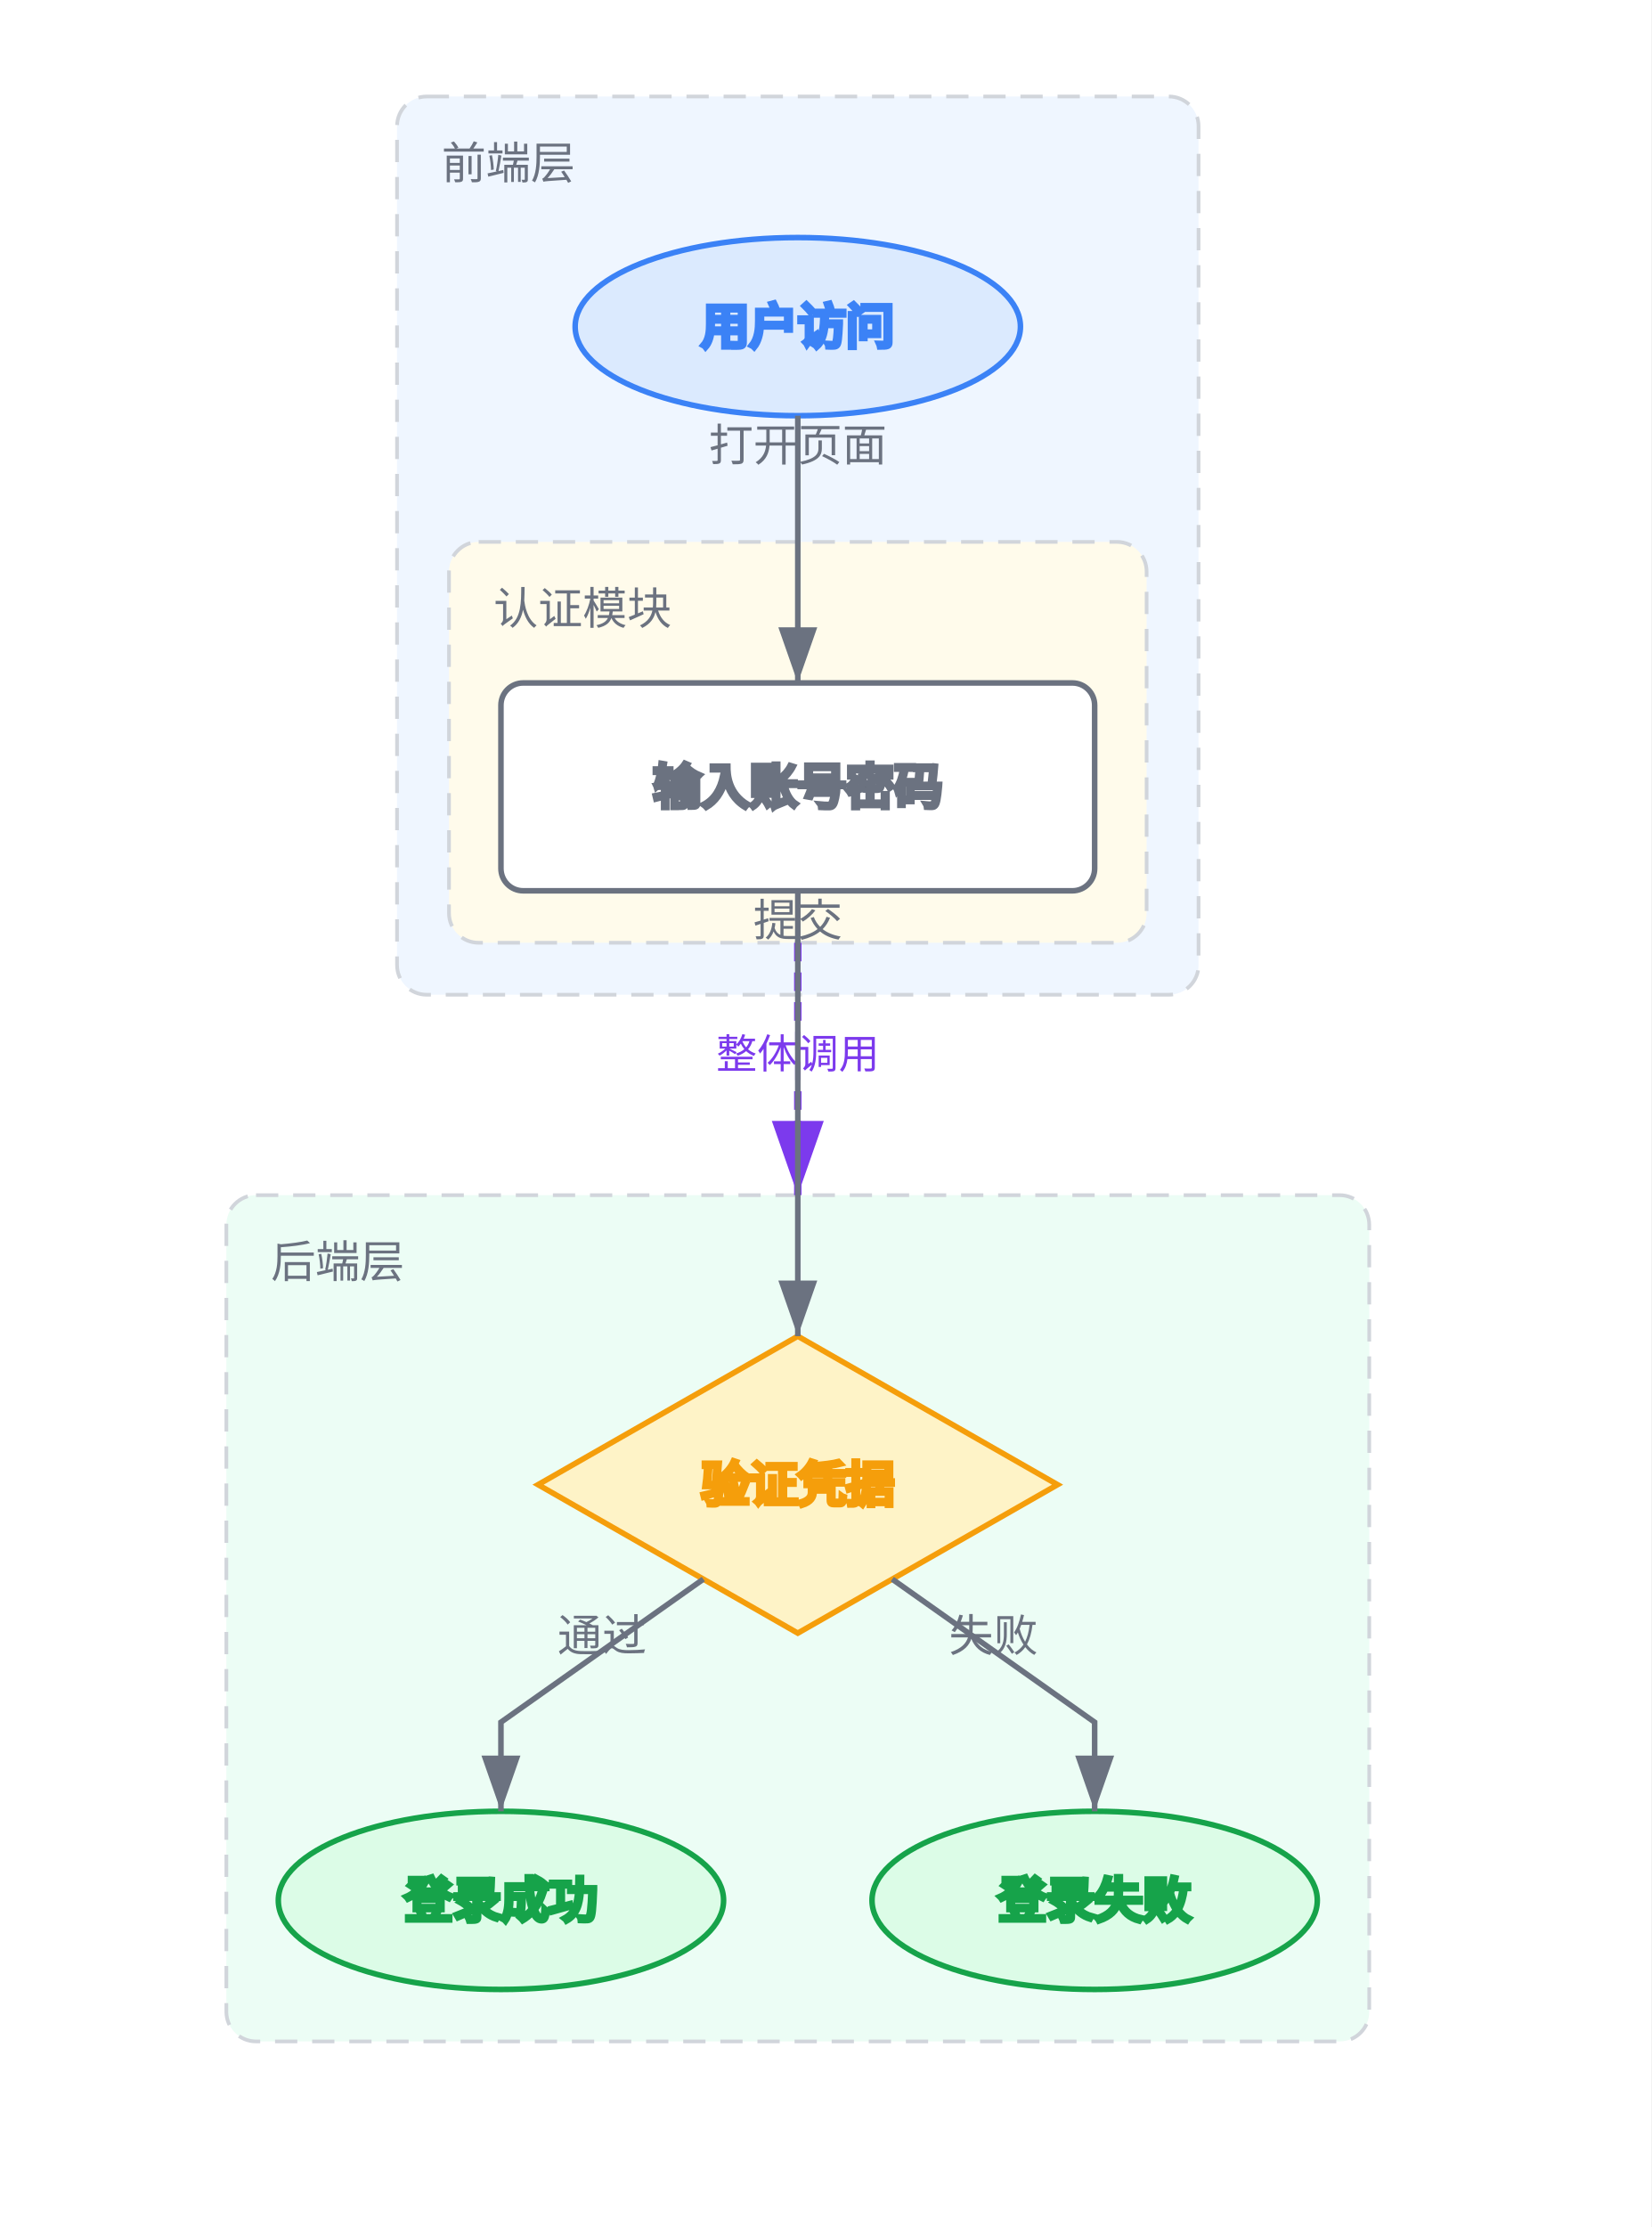
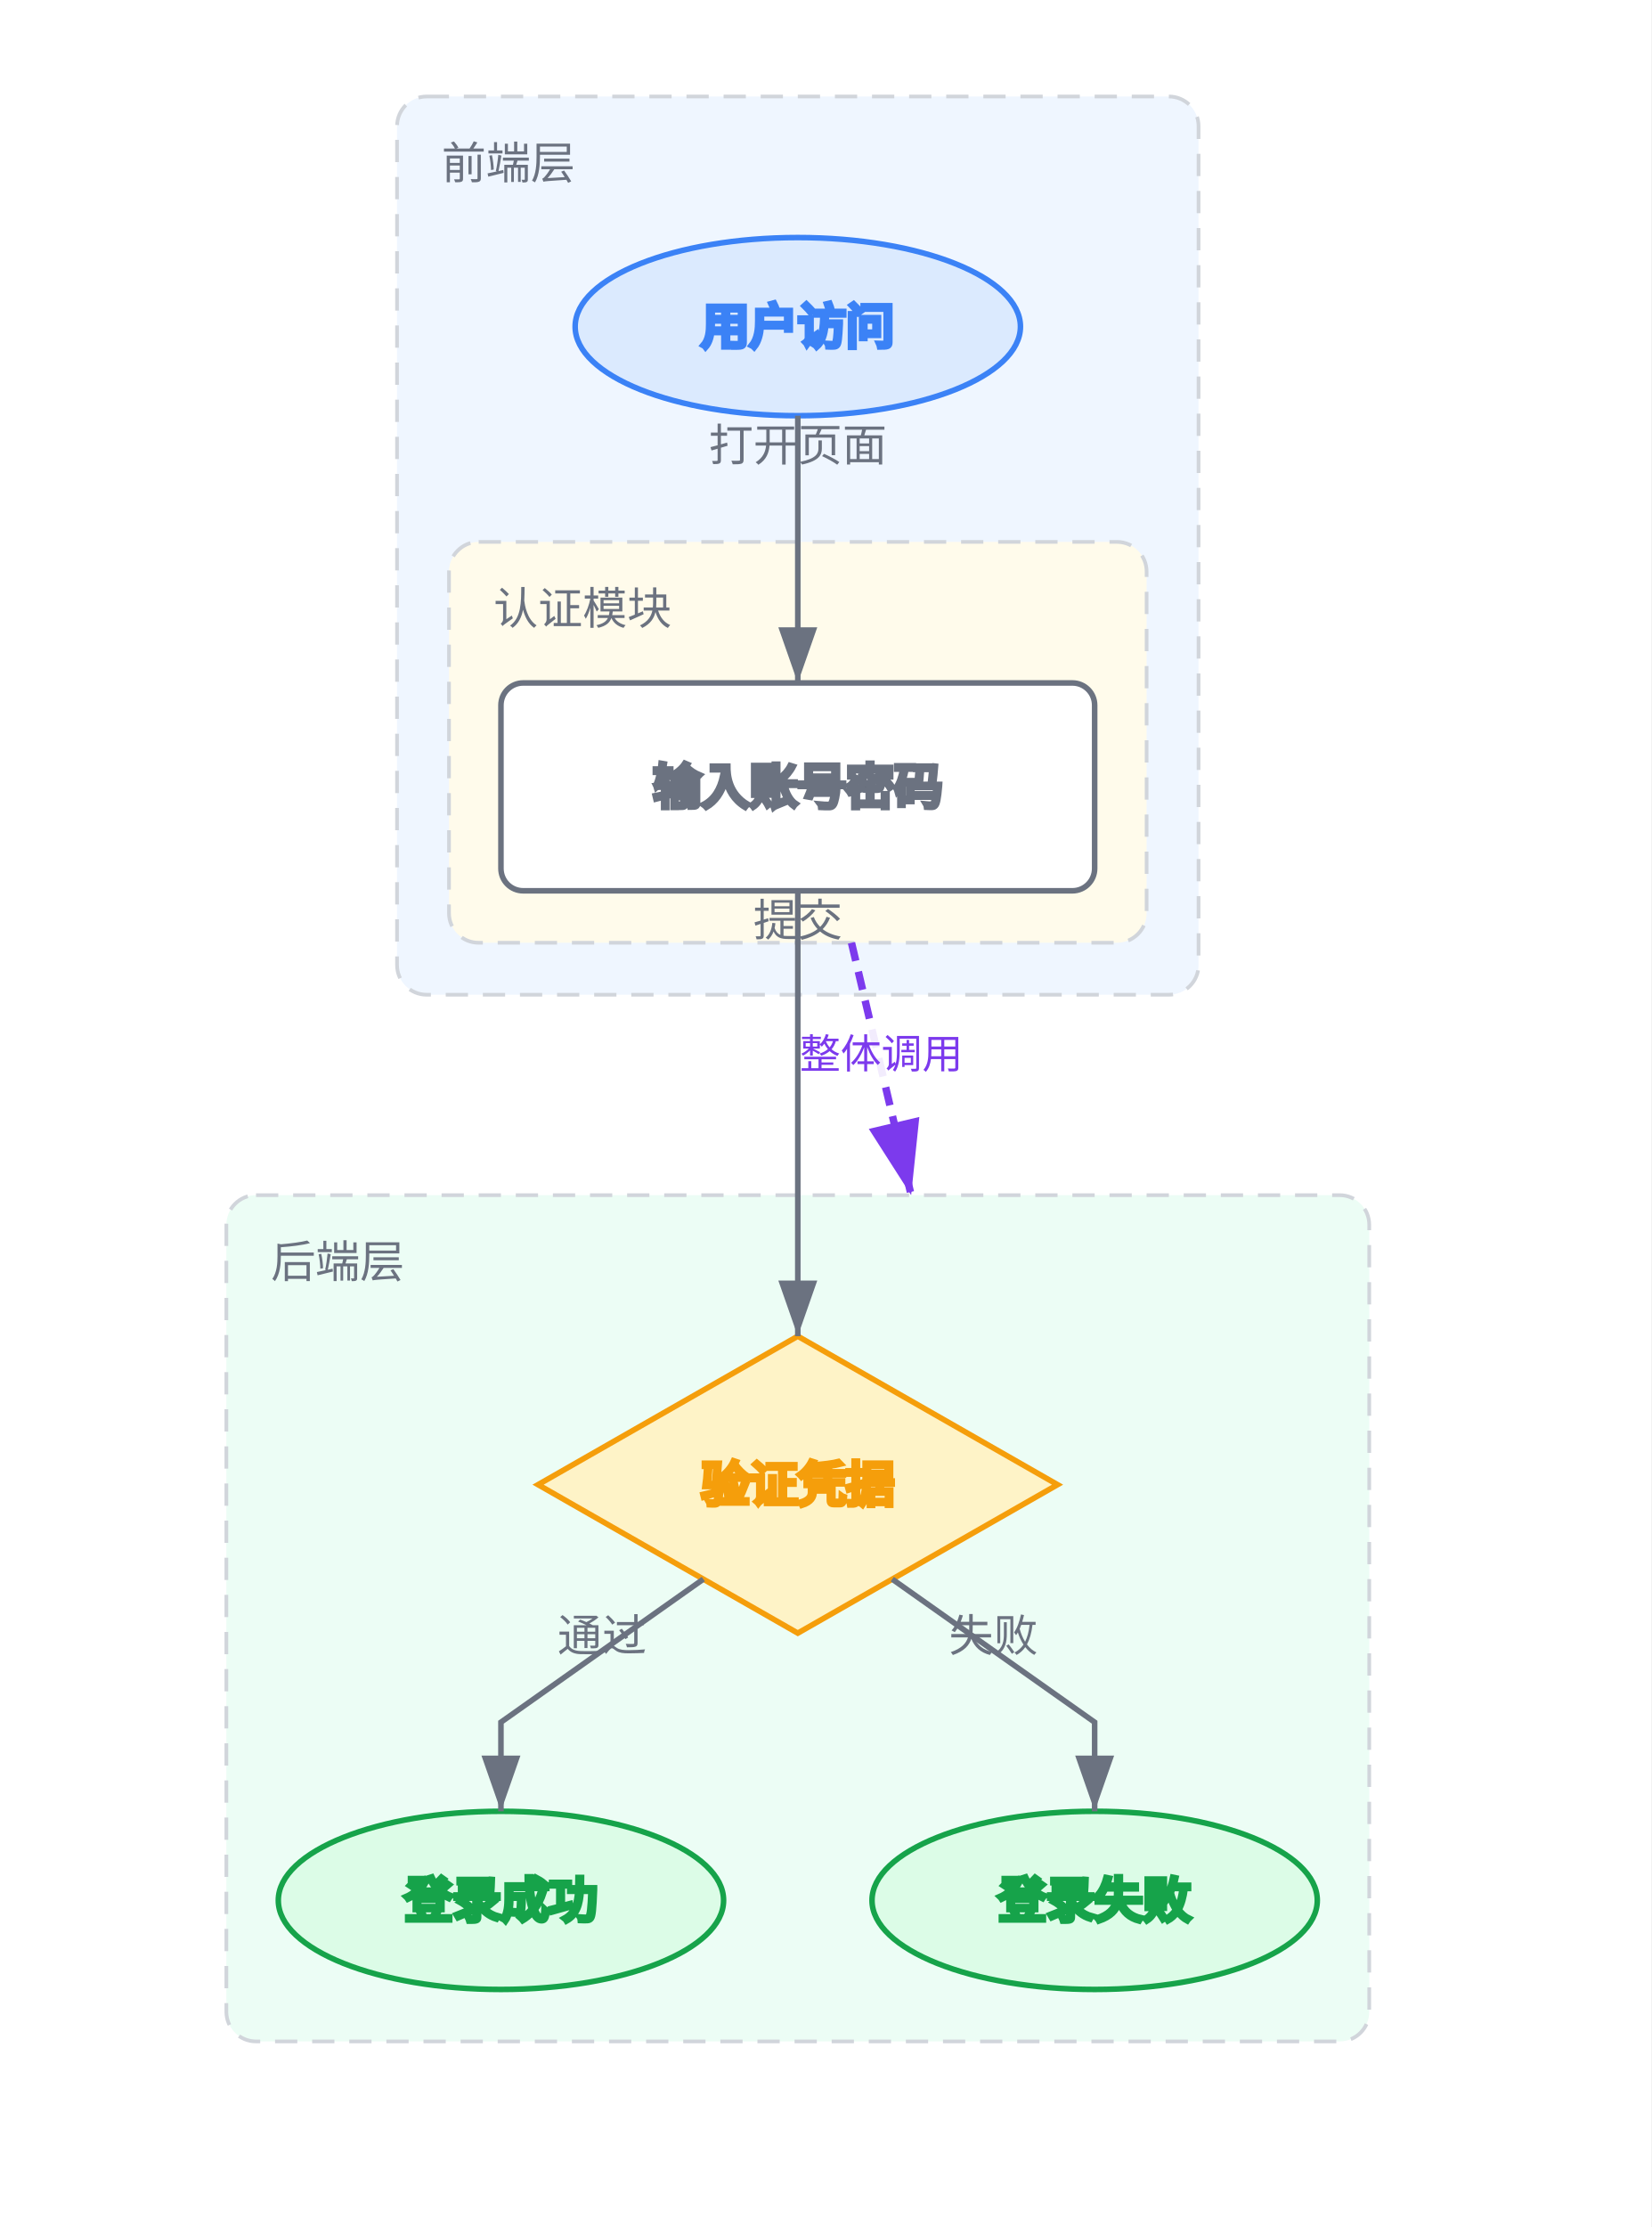
<svg xmlns="http://www.w3.org/2000/svg" width="445" height="600" viewBox="0 0 445 600">
  <defs>
    <marker id="arrowhead" markerWidth="10" markerHeight="7" refX="10" refY="3.5" orient="auto">
      <polygon points="0 0, 10 3.5, 0 7" fill="#6b7280" />
    </marker>
    <marker id="arrowhead-purple" markerWidth="10" markerHeight="7" refX="10" refY="3.5" orient="auto">
      <polygon points="0 0, 10 3.5, 0 7" fill="#7c3aed" />
    </marker>
  </defs>
  <style>.lgdl-anchors,.lgdl-edge-anchors{opacity:0;pointer-events:none;transition:opacity .12s ease}.lgdl-node:hover + .lgdl-anchors,.lgdl-class:hover + .lgdl-anchors,.lgdl-group:hover + .lgdl-anchors,.lgdl-lane:hover + .lgdl-anchors{opacity:1}.lgdl-edge:hover + .lgdl-edge-anchors,.lgdl-aggregate-edge:hover + .lgdl-edge-anchors{opacity:1}</style>
  <rect x="0" y="0" width="445" height="600" fill="#ffffff" />
  <g class="lgdl-group">
    <rect x="107" y="26" width="216" height="242" rx="8" fill="#eff6ff" stroke="#d1d5db" stroke-dasharray="6 4" />
    <text x="119" y="44" font-family="'Segoe UI', 'PingFang SC', 'Microsoft YaHei', sans-serif" font-size="12" fill="#6b7280" text-anchor="start" dominant-baseline="middle">前端层</text>
  </g>
  <g class="lgdl-anchors">
    <circle cx="323.0" cy="147.0" r="3" fill="#64748b" />
+     <circle cx="323.0" cy="175.9" r="3" fill="#64748b" />
+     <circle cx="323.0" cy="209.4" r="3" fill="#64748b" />
    <circle cx="323.0" cy="255.0" r="3" fill="#64748b" />
+     <circle cx="284.9" cy="268.0" r="3" fill="#64748b" />
+     <circle cx="247.4" cy="268.0" r="3" fill="#64748b" />
    <circle cx="215.0" cy="268.0" r="3" fill="#64748b" />
+     <circle cx="182.6" cy="268.0" r="3" fill="#64748b" />
+     <circle cx="145.1" cy="268.0" r="3" fill="#64748b" />
    <circle cx="107.0" cy="255.0" r="3" fill="#64748b" />
+     <circle cx="107.0" cy="209.4" r="3" fill="#64748b" />
+     <circle cx="107.0" cy="175.9" r="3" fill="#64748b" />
    <circle cx="107.0" cy="147.0" r="3" fill="#64748b" />
+     <circle cx="107.0" cy="118.1" r="3" fill="#64748b" />
+     <circle cx="107.0" cy="84.6" r="3" fill="#64748b" />
    <circle cx="107.0" cy="39.0" r="3" fill="#64748b" />
+     <circle cx="145.1" cy="26.0" r="3" fill="#64748b" />
+     <circle cx="182.6" cy="26.0" r="3" fill="#64748b" />
    <circle cx="215.0" cy="26.0" r="3" fill="#64748b" />
+     <circle cx="247.4" cy="26.0" r="3" fill="#64748b" />
+     <circle cx="284.9" cy="26.0" r="3" fill="#64748b" />
    <circle cx="323.0" cy="39.0" r="3" fill="#64748b" />
+     <circle cx="323.0" cy="84.6" r="3" fill="#64748b" />
+     <circle cx="323.0" cy="118.1" r="3" fill="#64748b" />
  </g>
  <g class="lgdl-group">
    <rect x="61" y="322" width="308" height="228" rx="8" fill="#ecfdf5" stroke="#d1d5db" stroke-dasharray="6 4" />
    <text x="73" y="340" font-family="'Segoe UI', 'PingFang SC', 'Microsoft YaHei', sans-serif" font-size="12" fill="#6b7280" text-anchor="start" dominant-baseline="middle">后端层</text>
  </g>
  <g class="lgdl-anchors">
    <circle cx="369.0" cy="436.0" r="3" fill="#64748b" />
+     <circle cx="369.0" cy="477.3" r="3" fill="#64748b" />
+     <circle cx="369.0" cy="524.9" r="3" fill="#64748b" />
    <circle cx="329.0" cy="550.0" r="3" fill="#64748b" />
+     <circle cx="280.8" cy="550.0" r="3" fill="#64748b" />
+     <circle cx="245.5" cy="550.0" r="3" fill="#64748b" />
    <circle cx="215.0" cy="550.0" r="3" fill="#64748b" />
+     <circle cx="184.5" cy="550.0" r="3" fill="#64748b" />
+     <circle cx="149.2" cy="550.0" r="3" fill="#64748b" />
    <circle cx="101.0" cy="550.0" r="3" fill="#64748b" />
+     <circle cx="61.0" cy="524.9" r="3" fill="#64748b" />
+     <circle cx="61.0" cy="477.3" r="3" fill="#64748b" />
    <circle cx="61.0" cy="436.0" r="3" fill="#64748b" />
+     <circle cx="61.0" cy="394.7" r="3" fill="#64748b" />
+     <circle cx="61.0" cy="347.1" r="3" fill="#64748b" />
    <circle cx="101.0" cy="322.0" r="3" fill="#64748b" />
+     <circle cx="149.2" cy="322.0" r="3" fill="#64748b" />
+     <circle cx="184.5" cy="322.0" r="3" fill="#64748b" />
    <circle cx="215.0" cy="322.0" r="3" fill="#64748b" />
+     <circle cx="245.5" cy="322.0" r="3" fill="#64748b" />
+     <circle cx="280.8" cy="322.0" r="3" fill="#64748b" />
    <circle cx="329.0" cy="322.0" r="3" fill="#64748b" />
+     <circle cx="369.0" cy="347.1" r="3" fill="#64748b" />
+     <circle cx="369.0" cy="394.7" r="3" fill="#64748b" />
  </g>
  <g class="lgdl-group">
    <rect x="121" y="146" width="188" height="108" rx="8" fill="#fffbeb" stroke="#d1d5db" stroke-dasharray="6 4" />
    <text x="133" y="164" font-family="'Segoe UI', 'PingFang SC', 'Microsoft YaHei', sans-serif" font-size="12" fill="#6b7280" text-anchor="start" dominant-baseline="middle">认证模块</text>
  </g>
  <g class="lgdl-anchors">
    <circle cx="309.0" cy="200.0" r="3" fill="#64748b" />
+     <circle cx="309.0" cy="225.2" r="3" fill="#64748b" />
+     <circle cx="308.5" cy="254.0" r="3" fill="#64748b" />
    <circle cx="269.0" cy="254.0" r="3" fill="#64748b" />
+     <circle cx="246.2" cy="254.0" r="3" fill="#64748b" />
+     <circle cx="229.5" cy="254.0" r="3" fill="#64748b" />
    <circle cx="215.0" cy="254.0" r="3" fill="#64748b" />
+     <circle cx="200.5" cy="254.0" r="3" fill="#64748b" />
+     <circle cx="183.8" cy="254.0" r="3" fill="#64748b" />
    <circle cx="161.0" cy="254.0" r="3" fill="#64748b" />
+     <circle cx="121.5" cy="254.0" r="3" fill="#64748b" />
+     <circle cx="121.0" cy="225.2" r="3" fill="#64748b" />
    <circle cx="121.0" cy="200.0" r="3" fill="#64748b" />
+     <circle cx="121.0" cy="174.8" r="3" fill="#64748b" />
+     <circle cx="121.5" cy="146.0" r="3" fill="#64748b" />
    <circle cx="161.0" cy="146.0" r="3" fill="#64748b" />
+     <circle cx="183.8" cy="146.0" r="3" fill="#64748b" />
+     <circle cx="200.5" cy="146.0" r="3" fill="#64748b" />
    <circle cx="215.0" cy="146.0" r="3" fill="#64748b" />
+     <circle cx="229.5" cy="146.0" r="3" fill="#64748b" />
+     <circle cx="246.2" cy="146.0" r="3" fill="#64748b" />
    <circle cx="269.0" cy="146.0" r="3" fill="#64748b" />
+     <circle cx="308.5" cy="146.0" r="3" fill="#64748b" />
+     <circle cx="309.0" cy="174.8" r="3" fill="#64748b" />
  </g>
  <g class="lgdl-node" fill="#dbeafe" stroke="#3b82f6" stroke-width="1.5">
    <rect x="155" y="64" width="120" height="48" rx="60" ry="60" />
    <text x="215" y="88" font-family="'Segoe UI', 'PingFang SC', 'Microsoft YaHei', sans-serif" font-size="13" fill="#1f2937" text-anchor="middle" dominant-baseline="middle">用户访问</text>
  </g>
  <g class="lgdl-anchors">
    <circle cx="275.0" cy="88.0" r="3" fill="#3b82f6" />
+     <circle cx="275.0" cy="104.1" r="3" fill="#3b82f6" />
+     <circle cx="256.6" cy="112.0" r="3" fill="#3b82f6" />
    <circle cx="239.0" cy="112.0" r="3" fill="#3b82f6" />
+     <circle cx="228.9" cy="112.0" r="3" fill="#3b82f6" />
+     <circle cx="221.4" cy="112.0" r="3" fill="#3b82f6" />
    <circle cx="215.0" cy="112.0" r="3" fill="#3b82f6" />
+     <circle cx="208.6" cy="112.0" r="3" fill="#3b82f6" />
+     <circle cx="201.1" cy="112.0" r="3" fill="#3b82f6" />
    <circle cx="191.0" cy="112.0" r="3" fill="#3b82f6" />
+     <circle cx="173.4" cy="112.0" r="3" fill="#3b82f6" />
+     <circle cx="155.0" cy="104.1" r="3" fill="#3b82f6" />
    <circle cx="155.0" cy="88.0" r="3" fill="#3b82f6" />
+     <circle cx="155.0" cy="71.9" r="3" fill="#3b82f6" />
+     <circle cx="173.4" cy="64.0" r="3" fill="#3b82f6" />
    <circle cx="191.0" cy="64.0" r="3" fill="#3b82f6" />
+     <circle cx="201.1" cy="64.0" r="3" fill="#3b82f6" />
+     <circle cx="208.6" cy="64.0" r="3" fill="#3b82f6" />
    <circle cx="215.0" cy="64.0" r="3" fill="#3b82f6" />
+     <circle cx="221.4" cy="64.0" r="3" fill="#3b82f6" />
+     <circle cx="228.9" cy="64.0" r="3" fill="#3b82f6" />
    <circle cx="239.0" cy="64.0" r="3" fill="#3b82f6" />
+     <circle cx="256.6" cy="64.0" r="3" fill="#3b82f6" />
+     <circle cx="275.0" cy="71.9" r="3" fill="#3b82f6" />
  </g>
  <g class="lgdl-node" fill="#ffffff" stroke="#6b7280" stroke-width="1.5">
    <rect x="135" y="184" width="160" height="56" rx="6" ry="6" />
    <text x="215" y="212" font-family="'Segoe UI', 'PingFang SC', 'Microsoft YaHei', sans-serif" font-size="13" fill="#1f2937" text-anchor="middle" dominant-baseline="middle">输入账号密码</text>
  </g>
  <g class="lgdl-anchors">
    <circle cx="295.0" cy="212.0" r="3" fill="#6b7280" />
+     <circle cx="295.0" cy="233.4" r="3" fill="#6b7280" />
+     <circle cx="263.5" cy="240.0" r="3" fill="#6b7280" />
    <circle cx="243.0" cy="240.0" r="3" fill="#6b7280" />
+     <circle cx="231.2" cy="240.0" r="3" fill="#6b7280" />
+     <circle cx="222.5" cy="240.0" r="3" fill="#6b7280" />
    <circle cx="215.0" cy="240.0" r="3" fill="#6b7280" />
+     <circle cx="207.5" cy="240.0" r="3" fill="#6b7280" />
+     <circle cx="198.8" cy="240.0" r="3" fill="#6b7280" />
    <circle cx="187.0" cy="240.0" r="3" fill="#6b7280" />
+     <circle cx="166.5" cy="240.0" r="3" fill="#6b7280" />
+     <circle cx="135.0" cy="233.4" r="3" fill="#6b7280" />
    <circle cx="135.0" cy="212.0" r="3" fill="#6b7280" />
+     <circle cx="135.0" cy="190.6" r="3" fill="#6b7280" />
+     <circle cx="166.5" cy="184.0" r="3" fill="#6b7280" />
    <circle cx="187.0" cy="184.0" r="3" fill="#6b7280" />
+     <circle cx="198.8" cy="184.0" r="3" fill="#6b7280" />
+     <circle cx="207.5" cy="184.0" r="3" fill="#6b7280" />
    <circle cx="215.0" cy="184.0" r="3" fill="#6b7280" />
+     <circle cx="222.5" cy="184.0" r="3" fill="#6b7280" />
+     <circle cx="231.2" cy="184.0" r="3" fill="#6b7280" />
    <circle cx="243.0" cy="184.0" r="3" fill="#6b7280" />
+     <circle cx="263.5" cy="184.0" r="3" fill="#6b7280" />
+     <circle cx="295.0" cy="190.6" r="3" fill="#6b7280" />
  </g>
  <g class="lgdl-node" fill="#fef3c7" stroke="#f59e0b" stroke-width="1.5">
    <polygon points="215,360 285,400 215,440 145,400" />
    <text x="215" y="400" font-family="'Segoe UI', 'PingFang SC', 'Microsoft YaHei', sans-serif" font-size="13" fill="#1f2937" text-anchor="middle" dominant-baseline="middle">验证凭据</text>
  </g>
  <g class="lgdl-anchors">
    <circle cx="285.0" cy="400.0" r="3" fill="#f59e0b" />
+     <circle cx="262.7" cy="412.8" r="3" fill="#f59e0b" />
+     <circle cx="249.8" cy="420.1" r="3" fill="#f59e0b" />
    <circle cx="240.5" cy="425.5" r="3" fill="#f59e0b" />
+     <circle cx="232.4" cy="430.1" r="3" fill="#f59e0b" />
+     <circle cx="224.3" cy="434.7" r="3" fill="#f59e0b" />
    <circle cx="215.0" cy="440.0" r="3" fill="#f59e0b" />
+     <circle cx="205.7" cy="434.7" r="3" fill="#f59e0b" />
+     <circle cx="197.6" cy="430.1" r="3" fill="#f59e0b" />
    <circle cx="189.5" cy="425.5" r="3" fill="#f59e0b" />
+     <circle cx="180.2" cy="420.1" r="3" fill="#f59e0b" />
+     <circle cx="167.3" cy="412.8" r="3" fill="#f59e0b" />
    <circle cx="145.0" cy="400.0" r="3" fill="#f59e0b" />
+     <circle cx="167.3" cy="387.2" r="3" fill="#f59e0b" />
+     <circle cx="180.2" cy="379.9" r="3" fill="#f59e0b" />
    <circle cx="189.5" cy="374.5" r="3" fill="#f59e0b" />
+     <circle cx="197.6" cy="369.9" r="3" fill="#f59e0b" />
+     <circle cx="205.7" cy="365.3" r="3" fill="#f59e0b" />
    <circle cx="215.0" cy="360.0" r="3" fill="#f59e0b" />
+     <circle cx="224.3" cy="365.3" r="3" fill="#f59e0b" />
+     <circle cx="232.4" cy="369.9" r="3" fill="#f59e0b" />
    <circle cx="240.5" cy="374.5" r="3" fill="#f59e0b" />
+     <circle cx="249.8" cy="379.9" r="3" fill="#f59e0b" />
+     <circle cx="262.7" cy="387.2" r="3" fill="#f59e0b" />
  </g>
  <g class="lgdl-node" fill="#dcfce7" stroke="#16a34a" stroke-width="1.5">
    <rect x="75" y="488" width="120" height="48" rx="60" ry="60" />
    <text x="135" y="512" font-family="'Segoe UI', 'PingFang SC', 'Microsoft YaHei', sans-serif" font-size="13" fill="#1f2937" text-anchor="middle" dominant-baseline="middle">登录成功</text>
  </g>
  <g class="lgdl-anchors">
    <circle cx="195.0" cy="512.0" r="3" fill="#16a34a" />
+     <circle cx="195.0" cy="528.1" r="3" fill="#16a34a" />
+     <circle cx="176.6" cy="536.0" r="3" fill="#16a34a" />
    <circle cx="159.0" cy="536.0" r="3" fill="#16a34a" />
+     <circle cx="148.9" cy="536.0" r="3" fill="#16a34a" />
+     <circle cx="141.4" cy="536.0" r="3" fill="#16a34a" />
    <circle cx="135.0" cy="536.0" r="3" fill="#16a34a" />
+     <circle cx="128.6" cy="536.0" r="3" fill="#16a34a" />
+     <circle cx="121.1" cy="536.0" r="3" fill="#16a34a" />
    <circle cx="111.0" cy="536.0" r="3" fill="#16a34a" />
+     <circle cx="93.4" cy="536.0" r="3" fill="#16a34a" />
+     <circle cx="75.0" cy="528.1" r="3" fill="#16a34a" />
    <circle cx="75.0" cy="512.0" r="3" fill="#16a34a" />
+     <circle cx="75.0" cy="495.9" r="3" fill="#16a34a" />
+     <circle cx="93.4" cy="488.0" r="3" fill="#16a34a" />
    <circle cx="111.0" cy="488.0" r="3" fill="#16a34a" />
+     <circle cx="121.1" cy="488.0" r="3" fill="#16a34a" />
+     <circle cx="128.6" cy="488.0" r="3" fill="#16a34a" />
    <circle cx="135.0" cy="488.0" r="3" fill="#16a34a" />
+     <circle cx="141.4" cy="488.0" r="3" fill="#16a34a" />
+     <circle cx="148.9" cy="488.0" r="3" fill="#16a34a" />
    <circle cx="159.0" cy="488.0" r="3" fill="#16a34a" />
+     <circle cx="176.6" cy="488.0" r="3" fill="#16a34a" />
+     <circle cx="195.0" cy="495.9" r="3" fill="#16a34a" />
  </g>
  <g class="lgdl-node" fill="#dcfce7" stroke="#16a34a" stroke-width="1.5">
    <rect x="235" y="488" width="120" height="48" rx="60" ry="60" />
    <text x="295" y="512" font-family="'Segoe UI', 'PingFang SC', 'Microsoft YaHei', sans-serif" font-size="13" fill="#1f2937" text-anchor="middle" dominant-baseline="middle">登录失败</text>
  </g>
  <g class="lgdl-anchors">
    <circle cx="355.0" cy="512.0" r="3" fill="#16a34a" />
+     <circle cx="355.0" cy="528.1" r="3" fill="#16a34a" />
+     <circle cx="336.6" cy="536.0" r="3" fill="#16a34a" />
    <circle cx="319.0" cy="536.0" r="3" fill="#16a34a" />
+     <circle cx="308.9" cy="536.0" r="3" fill="#16a34a" />
+     <circle cx="301.4" cy="536.0" r="3" fill="#16a34a" />
    <circle cx="295.0" cy="536.0" r="3" fill="#16a34a" />
+     <circle cx="288.6" cy="536.0" r="3" fill="#16a34a" />
+     <circle cx="281.1" cy="536.0" r="3" fill="#16a34a" />
    <circle cx="271.0" cy="536.0" r="3" fill="#16a34a" />
+     <circle cx="253.4" cy="536.0" r="3" fill="#16a34a" />
+     <circle cx="235.0" cy="528.1" r="3" fill="#16a34a" />
    <circle cx="235.0" cy="512.0" r="3" fill="#16a34a" />
+     <circle cx="235.0" cy="495.9" r="3" fill="#16a34a" />
+     <circle cx="253.4" cy="488.0" r="3" fill="#16a34a" />
    <circle cx="271.0" cy="488.0" r="3" fill="#16a34a" />
+     <circle cx="281.1" cy="488.0" r="3" fill="#16a34a" />
+     <circle cx="288.6" cy="488.0" r="3" fill="#16a34a" />
    <circle cx="295.0" cy="488.0" r="3" fill="#16a34a" />
+     <circle cx="301.4" cy="488.0" r="3" fill="#16a34a" />
+     <circle cx="308.9" cy="488.0" r="3" fill="#16a34a" />
    <circle cx="319.0" cy="488.0" r="3" fill="#16a34a" />
+     <circle cx="336.6" cy="488.0" r="3" fill="#16a34a" />
+     <circle cx="355.0" cy="495.9" r="3" fill="#16a34a" />
  </g>
  <g class="lgdl-aggregate-edge">
-     <line x1="215" y1="254" x2="215" y2="322" stroke="#7c3aed" stroke-width="2" stroke-dasharray="5 3" marker-end="url(#arrowhead-purple)" />
-     <rect x="189.0" y="275.5" width="52" height="17" rx="3" fill="#ffffff" opacity="0.9" />
-     <text x="215" y="284" font-family="'Segoe UI', 'PingFang SC', 'Microsoft YaHei', sans-serif" font-size="11" fill="#7c3aed" text-anchor="middle" dominant-baseline="middle">整体调用</text>
-   </g>
-   <g class="lgdl-edge-anchors">
-     <circle cx="215.0" cy="254.0" r="3.5" fill="#7c3aed" />
-     <circle cx="215.0" cy="322.0" r="3.5" fill="#7c3aed" />
+     <line x1="229.469" y1="254" x2="245.546" y2="322" stroke="#7c3aed" stroke-width="2" stroke-dasharray="5 3" marker-end="url(#arrowhead-purple)" />
+     <rect x="211.5" y="275.5" width="52" height="17" rx="3" fill="#ffffff" opacity="0.9" />
+     <text x="237.508" y="284" font-family="'Segoe UI', 'PingFang SC', 'Microsoft YaHei', sans-serif" font-size="11" fill="#7c3aed" text-anchor="middle" dominant-baseline="middle">整体调用</text>
+   </g>
+   <g class="lgdl-edge-anchors">
+     <circle cx="229.5" cy="254.0" r="3.5" fill="#7c3aed" />
+     <circle cx="245.5" cy="322.0" r="3.5" fill="#7c3aed" />
  </g>
  <g class="lgdl-edge">
    <path d="M 215,112 L 215,136 L 215,160 L 215,184" fill="none" stroke="#6b7280" stroke-width="1.5" marker-end="url(#arrowhead)" />
    <text x="215" y="120" font-family="'Segoe UI', 'PingFang SC', 'Microsoft YaHei', sans-serif" font-size="12" fill="#6b7280" text-anchor="middle" dominant-baseline="middle">打开页面</text>
  </g>
  <g class="lgdl-edge-anchors">
    <circle cx="215.0" cy="112.0" r="3.5" fill="#6b7280" />
    <circle cx="215.0" cy="184.0" r="3.5" fill="#6b7280" />
  </g>
  <g class="lgdl-edge">
    <path d="M 215,240 L 215,264 L 215,288 L 215,312 L 215,336 L 215,360" fill="none" stroke="#6b7280" stroke-width="1.5" marker-end="url(#arrowhead)" />
    <text x="215" y="248" font-family="'Segoe UI', 'PingFang SC', 'Microsoft YaHei', sans-serif" font-size="12" fill="#6b7280" text-anchor="middle" dominant-baseline="middle">提交</text>
  </g>
  <g class="lgdl-edge-anchors">
    <circle cx="215.0" cy="240.0" r="3.5" fill="#6b7280" />
    <circle cx="215.0" cy="360.0" r="3.5" fill="#6b7280" />
  </g>
  <g class="lgdl-edge">
    <path d="M 189.545,425.455 L 135,464 L 135,488" fill="none" stroke="#6b7280" stroke-width="1.5" marker-end="url(#arrowhead)" />
    <text x="162.273" y="440.727" font-family="'Segoe UI', 'PingFang SC', 'Microsoft YaHei', sans-serif" font-size="12" fill="#6b7280" text-anchor="middle" dominant-baseline="middle">通过</text>
  </g>
  <g class="lgdl-edge-anchors">
    <circle cx="189.5" cy="425.5" r="3.5" fill="#6b7280" />
    <circle cx="135.0" cy="488.0" r="3.5" fill="#6b7280" />
  </g>
  <g class="lgdl-edge">
    <path d="M 240.455,425.455 L 295,464 L 295,488" fill="none" stroke="#6b7280" stroke-width="1.5" marker-end="url(#arrowhead)" />
    <text x="267.727" y="440.727" font-family="'Segoe UI', 'PingFang SC', 'Microsoft YaHei', sans-serif" font-size="12" fill="#6b7280" text-anchor="middle" dominant-baseline="middle">失败</text>
  </g>
  <g class="lgdl-edge-anchors">
    <circle cx="240.5" cy="425.5" r="3.5" fill="#6b7280" />
    <circle cx="295.0" cy="488.0" r="3.5" fill="#6b7280" />
  </g>
</svg>
